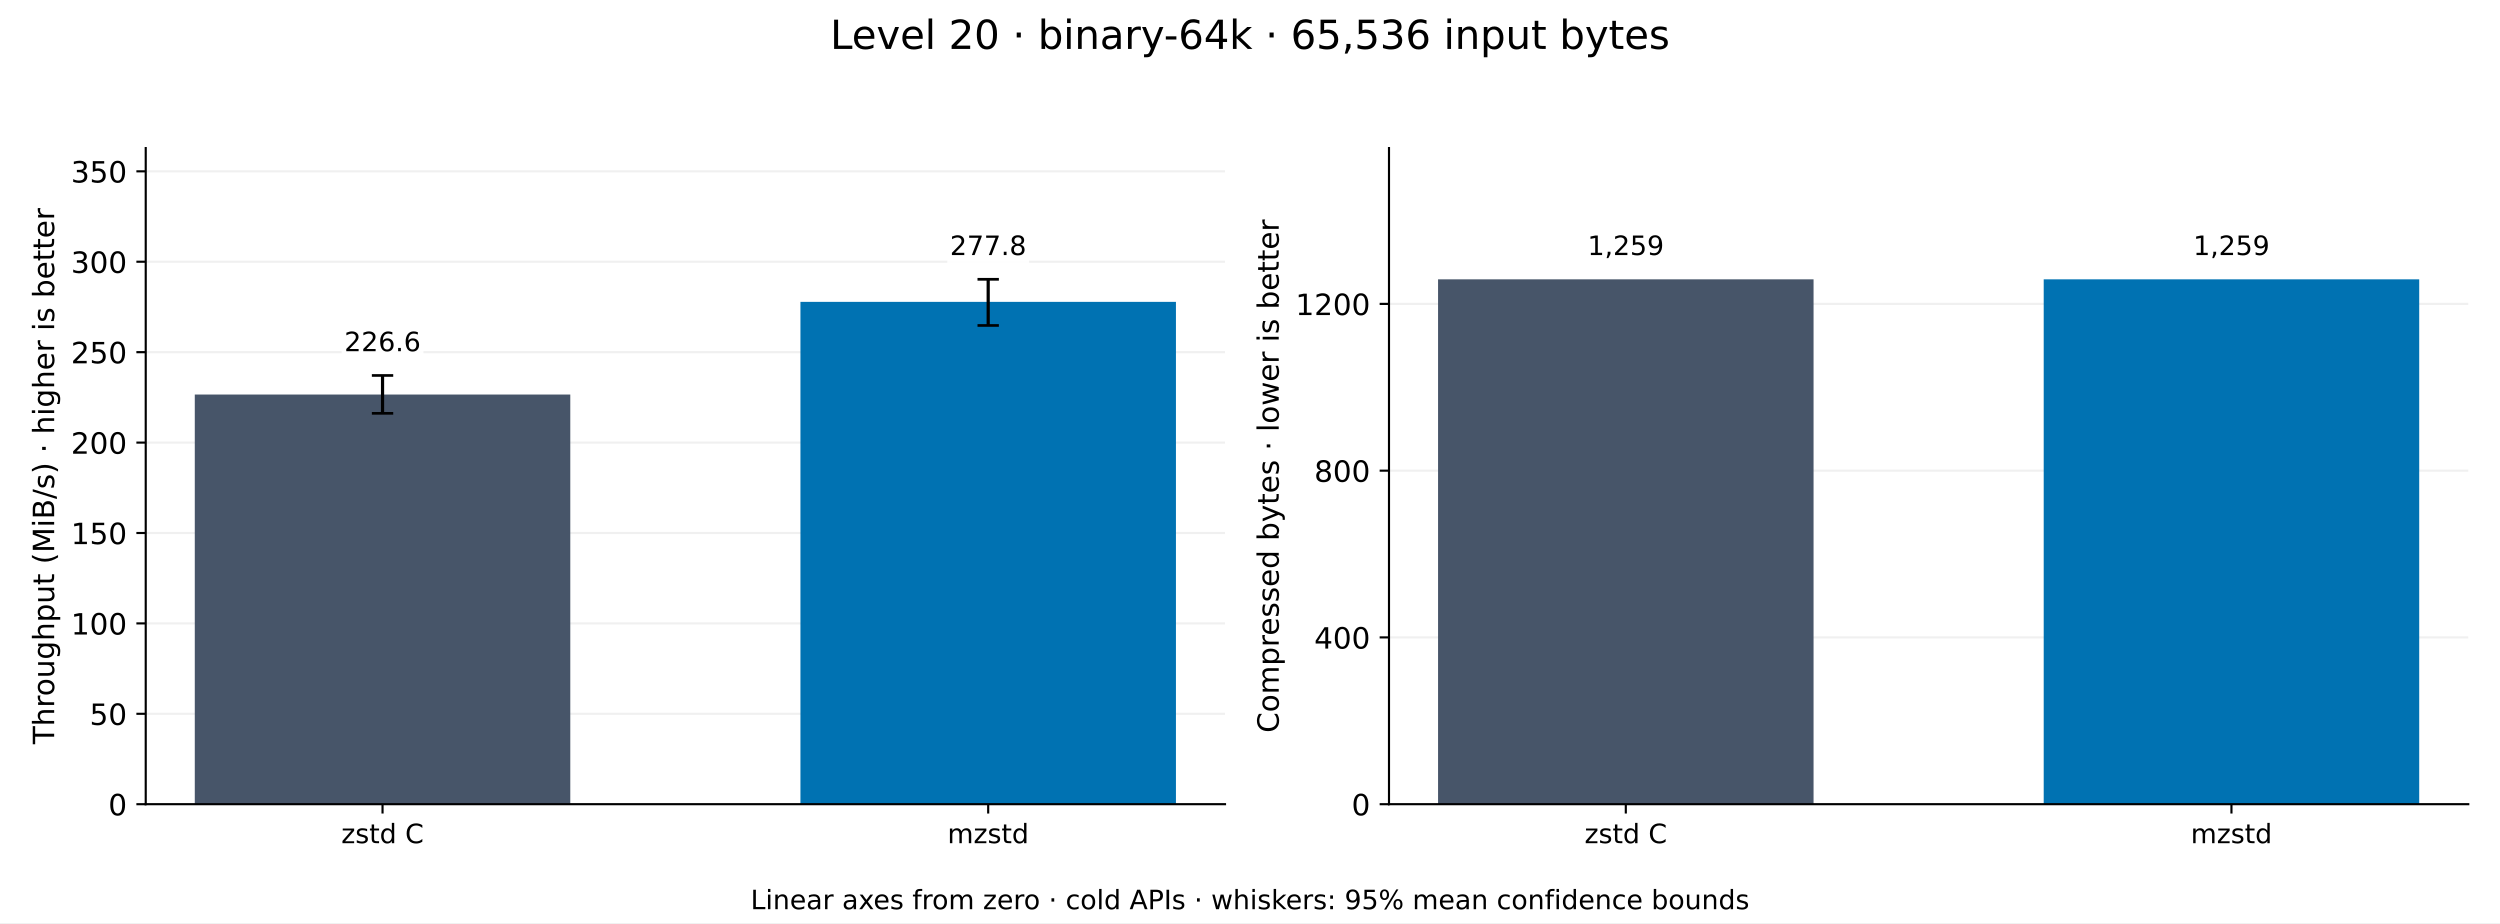
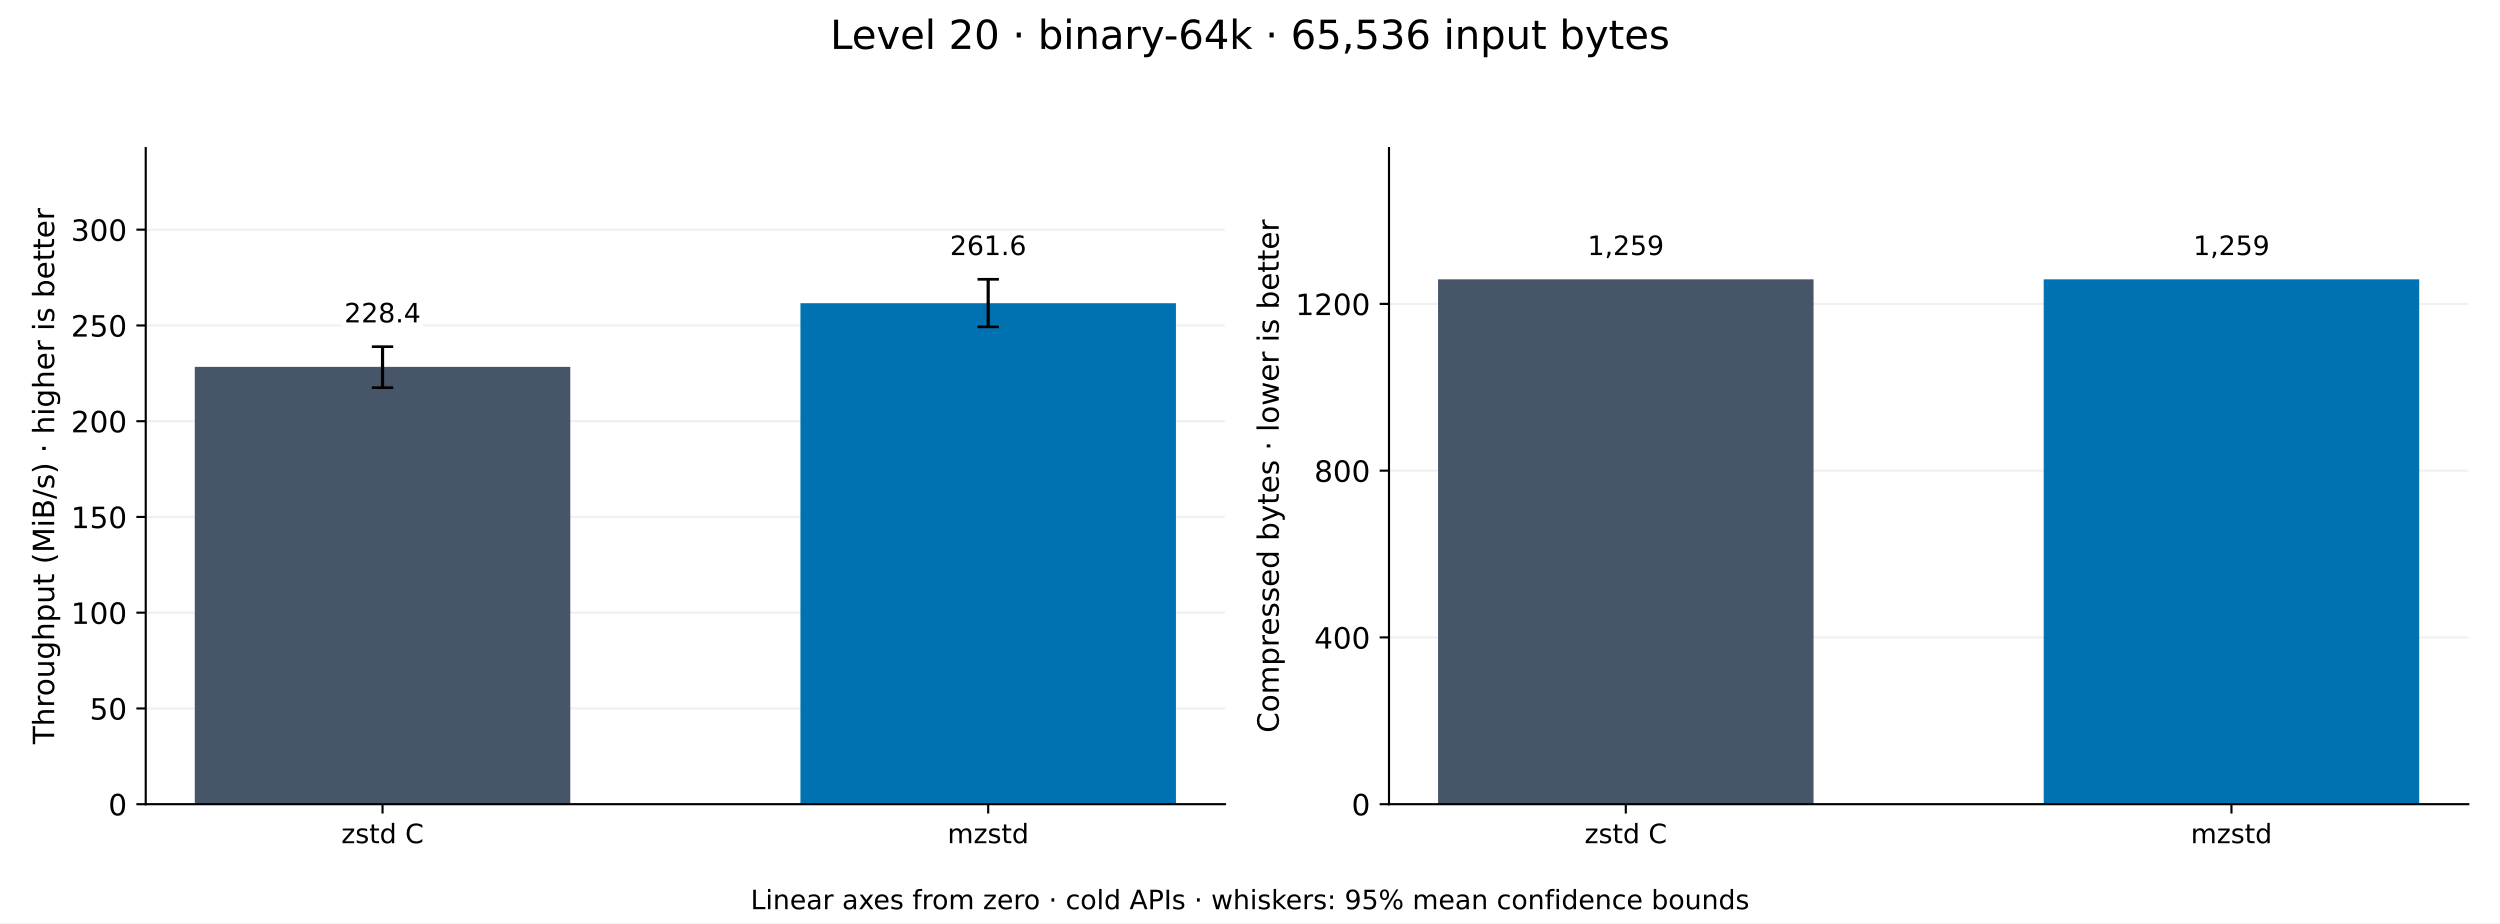
<svg xmlns="http://www.w3.org/2000/svg" xmlns:xlink="http://www.w3.org/1999/xlink" width="936pt" height="345.6pt" viewBox="0 0 936 345.6" version="1.1">
  <defs>
    <style type="text/css">*{stroke-linejoin: round; stroke-linecap: butt}</style>
  </defs>
  <g id="figure_1">
    <g id="patch_1">
      <path d="M 0 345.6 L 936 345.6 L 936 0 L 0 0 z " style="fill: #ffffff" />
    </g>
    <g id="axes_1">
      <g id="patch_2">
        <path d="M 54.56 301.088 L 458.64 301.088 L 458.64 55.44 L 54.56 55.44 z " style="fill: #ffffff" />
      </g>
      <g id="matplotlib.axis_1">
        <g id="xtick_1">
          <g id="line2d_1">
            <defs>
              <path id="mcbfd24ea1b" d="M 0 0 L 0 3.5 " style="stroke: #000000; stroke-width: 0.8" />
            </defs>
            <g>
              <use xlink:href="#mcbfd24ea1b" x="143.222" y="301.088" style="stroke: #000000; stroke-width: 0.8" />
            </g>
          </g>
          <g id="text_1">
            <text style="font-size: 10px; font-family: 'DejaVu Sans', 'Bitstream Vera Sans', 'Computer Modern Sans Serif', 'Lucida Grande', 'Verdana', 'Geneva', 'Lucid', 'Arial', 'Helvetica', 'Avant Garde', sans-serif; text-anchor: middle" x="143.222" y="315.686" transform="rotate(-0 143.2218 315.6864)">zstd C</text>
          </g>
        </g>
        <g id="xtick_2">
          <g id="line2d_2">
            <g>
              <use xlink:href="#mcbfd24ea1b" x="369.978" y="301.088" style="stroke: #000000; stroke-width: 0.8" />
            </g>
          </g>
          <g id="text_2">
            <text style="font-size: 10px; font-family: 'DejaVu Sans', 'Bitstream Vera Sans', 'Computer Modern Sans Serif', 'Lucida Grande', 'Verdana', 'Geneva', 'Lucid', 'Arial', 'Helvetica', 'Avant Garde', sans-serif; text-anchor: middle" x="369.978" y="315.686" transform="rotate(-0 369.9782 315.6864)">mzstd</text>
          </g>
        </g>
      </g>
      <g id="matplotlib.axis_2">
        <g id="ytick_1">
          <g id="line2d_3">
            <path d="M 54.56 301.088 L 458.64 301.088 " clip-path="url(#p4144bda285)" style="fill: none; stroke: #b0b0b0; stroke-opacity: 0.18; stroke-width: 0.8; stroke-linecap: square" />
          </g>
          <g id="line2d_4">
            <defs>
              <path id="m862e928616" d="M 0 0 L -3.5 0 " style="stroke: #000000; stroke-width: 0.8" />
            </defs>
            <g>
              <use xlink:href="#m862e928616" x="54.56" y="301.088" style="stroke: #000000; stroke-width: 0.8" />
            </g>
          </g>
          <g id="text_3">
            <text style="font-size: 11px; font-family: 'DejaVu Sans', 'Bitstream Vera Sans', 'Computer Modern Sans Serif', 'Lucida Grande', 'Verdana', 'Geneva', 'Lucid', 'Arial', 'Helvetica', 'Avant Garde', sans-serif; text-anchor: end" x="47.56" y="305.267" transform="rotate(-0 47.56 305.2671)">0</text>
          </g>
        </g>
        <g id="ytick_2">
          <g id="line2d_5">
-             <path d="M 54.56 267.24 L 458.64 267.24 " clip-path="url(#p4144bda285)" style="fill: none; stroke: #b0b0b0; stroke-opacity: 0.18; stroke-width: 0.8; stroke-linecap: square" />
+             <path d="M 54.56 265.239 L 458.64 265.239 " clip-path="url(#p4144bda285)" style="fill: none; stroke: #b0b0b0; stroke-opacity: 0.18; stroke-width: 0.8; stroke-linecap: square" />
          </g>
          <g id="line2d_6">
            <g>
-               <use xlink:href="#m862e928616" x="54.56" y="267.24" style="stroke: #000000; stroke-width: 0.8" />
+               <use xlink:href="#m862e928616" x="54.56" y="265.239" style="stroke: #000000; stroke-width: 0.8" />
            </g>
          </g>
          <g id="text_4">
-             <text style="font-size: 11px; font-family: 'DejaVu Sans', 'Bitstream Vera Sans', 'Computer Modern Sans Serif', 'Lucida Grande', 'Verdana', 'Geneva', 'Lucid', 'Arial', 'Helvetica', 'Avant Garde', sans-serif; text-anchor: end" x="47.56" y="271.42" transform="rotate(-0 47.56 271.4196)">50</text>
+             <text style="font-size: 11px; font-family: 'DejaVu Sans', 'Bitstream Vera Sans', 'Computer Modern Sans Serif', 'Lucida Grande', 'Verdana', 'Geneva', 'Lucid', 'Arial', 'Helvetica', 'Avant Garde', sans-serif; text-anchor: end" x="47.56" y="269.418" transform="rotate(-0 47.56 269.4185)">50</text>
          </g>
        </g>
        <g id="ytick_3">
          <g id="line2d_7">
-             <path d="M 54.56 233.393 L 458.64 233.393 " clip-path="url(#p4144bda285)" style="fill: none; stroke: #b0b0b0; stroke-opacity: 0.18; stroke-width: 0.8; stroke-linecap: square" />
+             <path d="M 54.56 229.391 L 458.64 229.391 " clip-path="url(#p4144bda285)" style="fill: none; stroke: #b0b0b0; stroke-opacity: 0.18; stroke-width: 0.8; stroke-linecap: square" />
          </g>
          <g id="line2d_8">
            <g>
-               <use xlink:href="#m862e928616" x="54.56" y="233.393" style="stroke: #000000; stroke-width: 0.8" />
+               <use xlink:href="#m862e928616" x="54.56" y="229.391" style="stroke: #000000; stroke-width: 0.8" />
            </g>
          </g>
          <g id="text_5">
-             <text style="font-size: 11px; font-family: 'DejaVu Sans', 'Bitstream Vera Sans', 'Computer Modern Sans Serif', 'Lucida Grande', 'Verdana', 'Geneva', 'Lucid', 'Arial', 'Helvetica', 'Avant Garde', sans-serif; text-anchor: end" x="47.56" y="237.572" transform="rotate(-0 47.56 237.572)">100</text>
+             <text style="font-size: 11px; font-family: 'DejaVu Sans', 'Bitstream Vera Sans', 'Computer Modern Sans Serif', 'Lucida Grande', 'Verdana', 'Geneva', 'Lucid', 'Arial', 'Helvetica', 'Avant Garde', sans-serif; text-anchor: end" x="47.56" y="233.57" transform="rotate(-0 47.56 233.5698)">100</text>
          </g>
        </g>
        <g id="ytick_4">
          <g id="line2d_9">
-             <path d="M 54.56 199.545 L 458.64 199.545 " clip-path="url(#p4144bda285)" style="fill: none; stroke: #b0b0b0; stroke-opacity: 0.18; stroke-width: 0.8; stroke-linecap: square" />
+             <path d="M 54.56 193.542 L 458.64 193.542 " clip-path="url(#p4144bda285)" style="fill: none; stroke: #b0b0b0; stroke-opacity: 0.18; stroke-width: 0.8; stroke-linecap: square" />
          </g>
          <g id="line2d_10">
            <g>
-               <use xlink:href="#m862e928616" x="54.56" y="199.545" style="stroke: #000000; stroke-width: 0.8" />
+               <use xlink:href="#m862e928616" x="54.56" y="193.542" style="stroke: #000000; stroke-width: 0.8" />
            </g>
          </g>
          <g id="text_6">
-             <text style="font-size: 11px; font-family: 'DejaVu Sans', 'Bitstream Vera Sans', 'Computer Modern Sans Serif', 'Lucida Grande', 'Verdana', 'Geneva', 'Lucid', 'Arial', 'Helvetica', 'Avant Garde', sans-serif; text-anchor: end" x="47.56" y="203.724" transform="rotate(-0 47.56 203.7244)">150</text>
+             <text style="font-size: 11px; font-family: 'DejaVu Sans', 'Bitstream Vera Sans', 'Computer Modern Sans Serif', 'Lucida Grande', 'Verdana', 'Geneva', 'Lucid', 'Arial', 'Helvetica', 'Avant Garde', sans-serif; text-anchor: end" x="47.56" y="197.721" transform="rotate(-0 47.56 197.7211)">150</text>
          </g>
        </g>
        <g id="ytick_5">
          <g id="line2d_11">
-             <path d="M 54.56 165.698 L 458.64 165.698 " clip-path="url(#p4144bda285)" style="fill: none; stroke: #b0b0b0; stroke-opacity: 0.18; stroke-width: 0.8; stroke-linecap: square" />
+             <path d="M 54.56 157.693 L 458.64 157.693 " clip-path="url(#p4144bda285)" style="fill: none; stroke: #b0b0b0; stroke-opacity: 0.18; stroke-width: 0.8; stroke-linecap: square" />
          </g>
          <g id="line2d_12">
            <g>
-               <use xlink:href="#m862e928616" x="54.56" y="165.698" style="stroke: #000000; stroke-width: 0.8" />
+               <use xlink:href="#m862e928616" x="54.56" y="157.693" style="stroke: #000000; stroke-width: 0.8" />
            </g>
          </g>
          <g id="text_7">
-             <text style="font-size: 11px; font-family: 'DejaVu Sans', 'Bitstream Vera Sans', 'Computer Modern Sans Serif', 'Lucida Grande', 'Verdana', 'Geneva', 'Lucid', 'Arial', 'Helvetica', 'Avant Garde', sans-serif; text-anchor: end" x="47.56" y="169.877" transform="rotate(-0 47.56 169.8768)">200</text>
+             <text style="font-size: 11px; font-family: 'DejaVu Sans', 'Bitstream Vera Sans', 'Computer Modern Sans Serif', 'Lucida Grande', 'Verdana', 'Geneva', 'Lucid', 'Arial', 'Helvetica', 'Avant Garde', sans-serif; text-anchor: end" x="47.56" y="161.872" transform="rotate(-0 47.56 161.8724)">200</text>
          </g>
        </g>
        <g id="ytick_6">
          <g id="line2d_13">
-             <path d="M 54.56 131.85 L 458.64 131.85 " clip-path="url(#p4144bda285)" style="fill: none; stroke: #b0b0b0; stroke-opacity: 0.18; stroke-width: 0.8; stroke-linecap: square" />
+             <path d="M 54.56 121.845 L 458.64 121.845 " clip-path="url(#p4144bda285)" style="fill: none; stroke: #b0b0b0; stroke-opacity: 0.18; stroke-width: 0.8; stroke-linecap: square" />
          </g>
          <g id="line2d_14">
            <g>
-               <use xlink:href="#m862e928616" x="54.56" y="131.85" style="stroke: #000000; stroke-width: 0.8" />
+               <use xlink:href="#m862e928616" x="54.56" y="121.845" style="stroke: #000000; stroke-width: 0.8" />
            </g>
          </g>
          <g id="text_8">
-             <text style="font-size: 11px; font-family: 'DejaVu Sans', 'Bitstream Vera Sans', 'Computer Modern Sans Serif', 'Lucida Grande', 'Verdana', 'Geneva', 'Lucid', 'Arial', 'Helvetica', 'Avant Garde', sans-serif; text-anchor: end" x="47.56" y="136.029" transform="rotate(-0 47.56 136.0293)">250</text>
+             <text style="font-size: 11px; font-family: 'DejaVu Sans', 'Bitstream Vera Sans', 'Computer Modern Sans Serif', 'Lucida Grande', 'Verdana', 'Geneva', 'Lucid', 'Arial', 'Helvetica', 'Avant Garde', sans-serif; text-anchor: end" x="47.56" y="126.024" transform="rotate(-0 47.56 126.0238)">250</text>
          </g>
        </g>
        <g id="ytick_7">
          <g id="line2d_15">
-             <path d="M 54.56 98.003 L 458.64 98.003 " clip-path="url(#p4144bda285)" style="fill: none; stroke: #b0b0b0; stroke-opacity: 0.18; stroke-width: 0.8; stroke-linecap: square" />
+             <path d="M 54.56 85.996 L 458.64 85.996 " clip-path="url(#p4144bda285)" style="fill: none; stroke: #b0b0b0; stroke-opacity: 0.18; stroke-width: 0.8; stroke-linecap: square" />
          </g>
          <g id="line2d_16">
            <g>
-               <use xlink:href="#m862e928616" x="54.56" y="98.003" style="stroke: #000000; stroke-width: 0.8" />
+               <use xlink:href="#m862e928616" x="54.56" y="85.996" style="stroke: #000000; stroke-width: 0.8" />
            </g>
          </g>
          <g id="text_9">
-             <text style="font-size: 11px; font-family: 'DejaVu Sans', 'Bitstream Vera Sans', 'Computer Modern Sans Serif', 'Lucida Grande', 'Verdana', 'Geneva', 'Lucid', 'Arial', 'Helvetica', 'Avant Garde', sans-serif; text-anchor: end" x="47.56" y="102.182" transform="rotate(-0 47.56 102.1817)">300</text>
-           </g>
-         </g>
-         <g id="ytick_8">
-           <g id="line2d_17">
-             <path d="M 54.56 64.155 L 458.64 64.155 " clip-path="url(#p4144bda285)" style="fill: none; stroke: #b0b0b0; stroke-opacity: 0.18; stroke-width: 0.8; stroke-linecap: square" />
-           </g>
-           <g id="line2d_18">
-             <g>
-               <use xlink:href="#m862e928616" x="54.56" y="64.155" style="stroke: #000000; stroke-width: 0.8" />
-             </g>
-           </g>
-           <g id="text_10">
-             <text style="font-size: 11px; font-family: 'DejaVu Sans', 'Bitstream Vera Sans', 'Computer Modern Sans Serif', 'Lucida Grande', 'Verdana', 'Geneva', 'Lucid', 'Arial', 'Helvetica', 'Avant Garde', sans-serif; text-anchor: end" x="47.56" y="68.334" transform="rotate(-0 47.56 68.3341)">350</text>
-           </g>
-         </g>
-         <g id="text_11">
+             <text style="font-size: 11px; font-family: 'DejaVu Sans', 'Bitstream Vera Sans', 'Computer Modern Sans Serif', 'Lucida Grande', 'Verdana', 'Geneva', 'Lucid', 'Arial', 'Helvetica', 'Avant Garde', sans-serif; text-anchor: end" x="47.56" y="90.175" transform="rotate(-0 47.56 90.17507)">300</text>
+           </g>
+         </g>
+         <g id="text_10">
          <text style="font-size: 11px; font-family: 'DejaVu Sans', 'Bitstream Vera Sans', 'Computer Modern Sans Serif', 'Lucida Grande', 'Verdana', 'Geneva', 'Lucid', 'Arial', 'Helvetica', 'Avant Garde', sans-serif; text-anchor: middle" x="20.276" y="178.264" transform="rotate(-90 20.27609 178.264)">Throughput (MiB/s) · higher is better</text>
        </g>
      </g>
      <g id="patch_3">
-         <path d="M 72.927 301.088 L 213.516 301.088 L 213.516 147.71 L 72.927 147.71 z " clip-path="url(#p4144bda285)" style="fill: #475569" />
+         <path d="M 72.927 301.088 L 213.516 301.088 L 213.516 137.35 L 72.927 137.35 z " clip-path="url(#p4144bda285)" style="fill: #475569" />
      </g>
      <g id="patch_4">
-         <path d="M 299.684 301.088 L 440.273 301.088 L 440.273 113.026 L 299.684 113.026 z " clip-path="url(#p4144bda285)" style="fill: #0072b2" />
+         <path d="M 299.684 301.088 L 440.273 301.088 L 440.273 113.51 L 299.684 113.51 z " clip-path="url(#p4144bda285)" style="fill: #0072b2" />
      </g>
      <g id="LineCollection_1">
-         <path d="M 143.222 154.76 L 143.222 140.575 " clip-path="url(#p4144bda285)" style="fill: none; stroke: #000000; stroke-width: 1.2" />
-         <path d="M 369.978 121.862 L 369.978 104.57 " clip-path="url(#p4144bda285)" style="fill: none; stroke: #000000; stroke-width: 1.2" />
-       </g>
-       <g id="line2d_19">
+         <path d="M 143.222 145.134 L 143.222 129.788 " clip-path="url(#p4144bda285)" style="fill: none; stroke: #000000; stroke-width: 1.2" />
+         <path d="M 369.978 122.387 L 369.978 104.57 " clip-path="url(#p4144bda285)" style="fill: none; stroke: #000000; stroke-width: 1.2" />
+       </g>
+       <g id="line2d_17">
        <defs>
          <path id="mf7f69e77f0" d="M 4 0 L -4 -0 " style="stroke: #000000" />
        </defs>
        <g clip-path="url(#p4144bda285)">
-           <use xlink:href="#mf7f69e77f0" x="143.222" y="154.76" style="fill: #1f77b4; stroke: #000000" />
-           <use xlink:href="#mf7f69e77f0" x="369.978" y="121.862" style="fill: #1f77b4; stroke: #000000" />
-         </g>
-       </g>
-       <g id="line2d_20">
+           <use xlink:href="#mf7f69e77f0" x="143.222" y="145.134" style="fill: #1f77b4; stroke: #000000" />
+           <use xlink:href="#mf7f69e77f0" x="369.978" y="122.387" style="fill: #1f77b4; stroke: #000000" />
+         </g>
+       </g>
+       <g id="line2d_18">
        <g clip-path="url(#p4144bda285)">
-           <use xlink:href="#mf7f69e77f0" x="143.222" y="140.575" style="fill: #1f77b4; stroke: #000000" />
+           <use xlink:href="#mf7f69e77f0" x="143.222" y="129.788" style="fill: #1f77b4; stroke: #000000" />
          <use xlink:href="#mf7f69e77f0" x="369.978" y="104.57" style="fill: #1f77b4; stroke: #000000" />
        </g>
      </g>
      <g id="patch_5">
        <path d="M 54.56 301.088 L 54.56 55.44 " style="fill: none; stroke: #000000; stroke-width: 0.8; stroke-linejoin: miter; stroke-linecap: square" />
      </g>
      <g id="patch_6">
        <path d="M 54.56 301.088 L 458.64 301.088 " style="fill: none; stroke: #000000; stroke-width: 0.8; stroke-linejoin: miter; stroke-linecap: square" />
      </g>
+       <g id="text_11">
+         <g id="patch_7">
+           <path d="M 127.908 123.788 L 158.536 123.788 L 158.536 112.11 L 127.908 112.11 z " style="fill: #ffffff; opacity: 0.9" />
+         </g>
+         <text style="font-size: 10px; font-family: 'DejaVu Sans', 'Bitstream Vera Sans', 'Computer Modern Sans Serif', 'Lucida Grande', 'Verdana', 'Geneva', 'Lucid', 'Arial', 'Helvetica', 'Avant Garde', sans-serif; text-anchor: middle" x="143.222" y="120.709" transform="rotate(-0 143.2218 120.7085)">228.4</text>
+       </g>
      <g id="text_12">
-         <g id="patch_7">
-           <path d="M 127.908 134.575 L 158.536 134.575 L 158.536 122.896 L 127.908 122.896 z " style="fill: #ffffff; opacity: 0.9" />
-         </g>
-         <text style="font-size: 10px; font-family: 'DejaVu Sans', 'Bitstream Vera Sans', 'Computer Modern Sans Serif', 'Lucida Grande', 'Verdana', 'Geneva', 'Lucid', 'Arial', 'Helvetica', 'Avant Garde', sans-serif; text-anchor: middle" x="143.222" y="131.495" transform="rotate(-0 143.2218 131.4949)">226.6</text>
-       </g>
-       <g id="text_13">
        <g id="patch_8">
          <path d="M 354.664 98.57 L 385.292 98.57 L 385.292 86.891 L 354.664 86.891 z " style="fill: #ffffff; opacity: 0.9" />
        </g>
-         <text style="font-size: 10px; font-family: 'DejaVu Sans', 'Bitstream Vera Sans', 'Computer Modern Sans Serif', 'Lucida Grande', 'Verdana', 'Geneva', 'Lucid', 'Arial', 'Helvetica', 'Avant Garde', sans-serif; text-anchor: middle" x="369.978" y="95.49" transform="rotate(-0 369.9782 95.48991)">277.8</text>
+         <text style="font-size: 10px; font-family: 'DejaVu Sans', 'Bitstream Vera Sans', 'Computer Modern Sans Serif', 'Lucida Grande', 'Verdana', 'Geneva', 'Lucid', 'Arial', 'Helvetica', 'Avant Garde', sans-serif; text-anchor: middle" x="369.978" y="95.49" transform="rotate(-0 369.9782 95.48991)">261.6</text>
      </g>
    </g>
    <g id="axes_2">
      <g id="patch_9">
        <path d="M 520.04 301.088 L 924.12 301.088 L 924.12 55.44 L 520.04 55.44 z " style="fill: #ffffff" />
      </g>
      <g id="matplotlib.axis_3">
        <g id="xtick_3">
+           <g id="line2d_19">
+             <g>
+               <use xlink:href="#mcbfd24ea1b" x="608.702" y="301.088" style="stroke: #000000; stroke-width: 0.8" />
+             </g>
+           </g>
+           <g id="text_13">
+             <text style="font-size: 10px; font-family: 'DejaVu Sans', 'Bitstream Vera Sans', 'Computer Modern Sans Serif', 'Lucida Grande', 'Verdana', 'Geneva', 'Lucid', 'Arial', 'Helvetica', 'Avant Garde', sans-serif; text-anchor: middle" x="608.702" y="315.686" transform="rotate(-0 608.7018 315.6864)">zstd C</text>
+           </g>
+         </g>
+         <g id="xtick_4">
+           <g id="line2d_20">
+             <g>
+               <use xlink:href="#mcbfd24ea1b" x="835.458" y="301.088" style="stroke: #000000; stroke-width: 0.8" />
+             </g>
+           </g>
+           <g id="text_14">
+             <text style="font-size: 10px; font-family: 'DejaVu Sans', 'Bitstream Vera Sans', 'Computer Modern Sans Serif', 'Lucida Grande', 'Verdana', 'Geneva', 'Lucid', 'Arial', 'Helvetica', 'Avant Garde', sans-serif; text-anchor: middle" x="835.458" y="315.686" transform="rotate(-0 835.4582 315.6864)">mzstd</text>
+           </g>
+         </g>
+       </g>
+       <g id="matplotlib.axis_4">
+         <g id="ytick_8">
          <g id="line2d_21">
-             <g>
-               <use xlink:href="#mcbfd24ea1b" x="608.702" y="301.088" style="stroke: #000000; stroke-width: 0.8" />
-             </g>
-           </g>
-           <g id="text_14">
-             <text style="font-size: 10px; font-family: 'DejaVu Sans', 'Bitstream Vera Sans', 'Computer Modern Sans Serif', 'Lucida Grande', 'Verdana', 'Geneva', 'Lucid', 'Arial', 'Helvetica', 'Avant Garde', sans-serif; text-anchor: middle" x="608.702" y="315.686" transform="rotate(-0 608.7018 315.6864)">zstd C</text>
-           </g>
-         </g>
-         <g id="xtick_4">
+             <path d="M 520.04 301.088 L 924.12 301.088 " clip-path="url(#p0b30c4d7f7)" style="fill: none; stroke: #b0b0b0; stroke-opacity: 0.18; stroke-width: 0.8; stroke-linecap: square" />
+           </g>
          <g id="line2d_22">
            <g>
-               <use xlink:href="#mcbfd24ea1b" x="835.458" y="301.088" style="stroke: #000000; stroke-width: 0.8" />
+               <use xlink:href="#m862e928616" x="520.04" y="301.088" style="stroke: #000000; stroke-width: 0.8" />
            </g>
          </g>
          <g id="text_15">
-             <text style="font-size: 10px; font-family: 'DejaVu Sans', 'Bitstream Vera Sans', 'Computer Modern Sans Serif', 'Lucida Grande', 'Verdana', 'Geneva', 'Lucid', 'Arial', 'Helvetica', 'Avant Garde', sans-serif; text-anchor: middle" x="835.458" y="315.686" transform="rotate(-0 835.4582 315.6864)">mzstd</text>
-           </g>
-         </g>
-       </g>
-       <g id="matplotlib.axis_4">
+             <text style="font-size: 11px; font-family: 'DejaVu Sans', 'Bitstream Vera Sans', 'Computer Modern Sans Serif', 'Lucida Grande', 'Verdana', 'Geneva', 'Lucid', 'Arial', 'Helvetica', 'Avant Garde', sans-serif; text-anchor: end" x="513.04" y="305.267" transform="rotate(-0 513.04 305.2671)">0</text>
+           </g>
+         </g>
        <g id="ytick_9">
          <g id="line2d_23">
-             <path d="M 520.04 301.088 L 924.12 301.088 " clip-path="url(#p0b30c4d7f7)" style="fill: none; stroke: #b0b0b0; stroke-opacity: 0.18; stroke-width: 0.8; stroke-linecap: square" />
+             <path d="M 520.04 238.652 L 924.12 238.652 " clip-path="url(#p0b30c4d7f7)" style="fill: none; stroke: #b0b0b0; stroke-opacity: 0.18; stroke-width: 0.8; stroke-linecap: square" />
          </g>
          <g id="line2d_24">
            <g>
-               <use xlink:href="#m862e928616" x="520.04" y="301.088" style="stroke: #000000; stroke-width: 0.8" />
+               <use xlink:href="#m862e928616" x="520.04" y="238.652" style="stroke: #000000; stroke-width: 0.8" />
            </g>
          </g>
          <g id="text_16">
-             <text style="font-size: 11px; font-family: 'DejaVu Sans', 'Bitstream Vera Sans', 'Computer Modern Sans Serif', 'Lucida Grande', 'Verdana', 'Geneva', 'Lucid', 'Arial', 'Helvetica', 'Avant Garde', sans-serif; text-anchor: end" x="513.04" y="305.267" transform="rotate(-0 513.04 305.2671)">0</text>
+             <text style="font-size: 11px; font-family: 'DejaVu Sans', 'Bitstream Vera Sans', 'Computer Modern Sans Serif', 'Lucida Grande', 'Verdana', 'Geneva', 'Lucid', 'Arial', 'Helvetica', 'Avant Garde', sans-serif; text-anchor: end" x="513.04" y="242.831" transform="rotate(-0 513.04 242.8308)">400</text>
          </g>
        </g>
        <g id="ytick_10">
          <g id="line2d_25">
-             <path d="M 520.04 238.652 L 924.12 238.652 " clip-path="url(#p0b30c4d7f7)" style="fill: none; stroke: #b0b0b0; stroke-opacity: 0.18; stroke-width: 0.8; stroke-linecap: square" />
+             <path d="M 520.04 176.215 L 924.12 176.215 " clip-path="url(#p0b30c4d7f7)" style="fill: none; stroke: #b0b0b0; stroke-opacity: 0.18; stroke-width: 0.8; stroke-linecap: square" />
          </g>
          <g id="line2d_26">
            <g>
-               <use xlink:href="#m862e928616" x="520.04" y="238.652" style="stroke: #000000; stroke-width: 0.8" />
+               <use xlink:href="#m862e928616" x="520.04" y="176.215" style="stroke: #000000; stroke-width: 0.8" />
            </g>
          </g>
          <g id="text_17">
-             <text style="font-size: 11px; font-family: 'DejaVu Sans', 'Bitstream Vera Sans', 'Computer Modern Sans Serif', 'Lucida Grande', 'Verdana', 'Geneva', 'Lucid', 'Arial', 'Helvetica', 'Avant Garde', sans-serif; text-anchor: end" x="513.04" y="242.831" transform="rotate(-0 513.04 242.8308)">400</text>
+             <text style="font-size: 11px; font-family: 'DejaVu Sans', 'Bitstream Vera Sans', 'Computer Modern Sans Serif', 'Lucida Grande', 'Verdana', 'Geneva', 'Lucid', 'Arial', 'Helvetica', 'Avant Garde', sans-serif; text-anchor: end" x="513.04" y="180.394" transform="rotate(-0 513.04 180.3944)">800</text>
          </g>
        </g>
        <g id="ytick_11">
          <g id="line2d_27">
-             <path d="M 520.04 176.215 L 924.12 176.215 " clip-path="url(#p0b30c4d7f7)" style="fill: none; stroke: #b0b0b0; stroke-opacity: 0.18; stroke-width: 0.8; stroke-linecap: square" />
+             <path d="M 520.04 113.779 L 924.12 113.779 " clip-path="url(#p0b30c4d7f7)" style="fill: none; stroke: #b0b0b0; stroke-opacity: 0.18; stroke-width: 0.8; stroke-linecap: square" />
          </g>
          <g id="line2d_28">
            <g>
-               <use xlink:href="#m862e928616" x="520.04" y="176.215" style="stroke: #000000; stroke-width: 0.8" />
+               <use xlink:href="#m862e928616" x="520.04" y="113.779" style="stroke: #000000; stroke-width: 0.8" />
            </g>
          </g>
          <g id="text_18">
-             <text style="font-size: 11px; font-family: 'DejaVu Sans', 'Bitstream Vera Sans', 'Computer Modern Sans Serif', 'Lucida Grande', 'Verdana', 'Geneva', 'Lucid', 'Arial', 'Helvetica', 'Avant Garde', sans-serif; text-anchor: end" x="513.04" y="180.394" transform="rotate(-0 513.04 180.3944)">800</text>
-           </g>
-         </g>
-         <g id="ytick_12">
-           <g id="line2d_29">
-             <path d="M 520.04 113.779 L 924.12 113.779 " clip-path="url(#p0b30c4d7f7)" style="fill: none; stroke: #b0b0b0; stroke-opacity: 0.18; stroke-width: 0.8; stroke-linecap: square" />
-           </g>
-           <g id="line2d_30">
-             <g>
-               <use xlink:href="#m862e928616" x="520.04" y="113.779" style="stroke: #000000; stroke-width: 0.8" />
-             </g>
-           </g>
-           <g id="text_19">
            <text style="font-size: 11px; font-family: 'DejaVu Sans', 'Bitstream Vera Sans', 'Computer Modern Sans Serif', 'Lucida Grande', 'Verdana', 'Geneva', 'Lucid', 'Arial', 'Helvetica', 'Avant Garde', sans-serif; text-anchor: end" x="513.04" y="117.958" transform="rotate(-0 513.04 117.9581)">1200</text>
          </g>
        </g>
-         <g id="text_20">
+         <g id="text_19">
          <text style="font-size: 11px; font-family: 'DejaVu Sans', 'Bitstream Vera Sans', 'Computer Modern Sans Serif', 'Lucida Grande', 'Verdana', 'Geneva', 'Lucid', 'Arial', 'Helvetica', 'Avant Garde', sans-serif; text-anchor: middle" x="478.757" y="178.264" transform="rotate(-90 478.7573 178.264)">Compressed bytes · lower is better</text>
        </g>
      </g>
      <g id="patch_10">
        <path d="M 538.407 301.088 L 678.996 301.088 L 678.996 104.57 L 538.407 104.57 z " clip-path="url(#p0b30c4d7f7)" style="fill: #475569" />
      </g>
      <g id="patch_11">
        <path d="M 765.164 301.088 L 905.753 301.088 L 905.753 104.57 L 765.164 104.57 z " clip-path="url(#p0b30c4d7f7)" style="fill: #0072b2" />
      </g>
      <g id="patch_12">
        <path d="M 520.04 301.088 L 520.04 55.44 " style="fill: none; stroke: #000000; stroke-width: 0.8; stroke-linejoin: miter; stroke-linecap: square" />
      </g>
      <g id="patch_13">
        <path d="M 520.04 301.088 L 924.12 301.088 " style="fill: none; stroke: #000000; stroke-width: 0.8; stroke-linejoin: miter; stroke-linecap: square" />
      </g>
-       <g id="text_21">
+       <g id="text_20">
        <g id="patch_14">
          <path d="M 593.388 98.57 L 624.016 98.57 L 624.016 86.891 L 593.388 86.891 z " style="fill: #ffffff; opacity: 0.9" />
        </g>
        <text style="font-size: 10px; font-family: 'DejaVu Sans', 'Bitstream Vera Sans', 'Computer Modern Sans Serif', 'Lucida Grande', 'Verdana', 'Geneva', 'Lucid', 'Arial', 'Helvetica', 'Avant Garde', sans-serif; text-anchor: middle" x="608.702" y="95.49" transform="rotate(-0 608.7018 95.48991)">1,259</text>
      </g>
-       <g id="text_22">
+       <g id="text_21">
        <g id="patch_15">
          <path d="M 820.144 98.57 L 850.772 98.57 L 850.772 86.891 L 820.144 86.891 z " style="fill: #ffffff; opacity: 0.9" />
        </g>
        <text style="font-size: 10px; font-family: 'DejaVu Sans', 'Bitstream Vera Sans', 'Computer Modern Sans Serif', 'Lucida Grande', 'Verdana', 'Geneva', 'Lucid', 'Arial', 'Helvetica', 'Avant Garde', sans-serif; text-anchor: middle" x="835.458" y="95.49" transform="rotate(-0 835.4582 95.48991)">1,259</text>
      </g>
    </g>
+     <g id="text_22">
+       <text style="font-size: 15px; font-family: 'DejaVu Sans', 'Bitstream Vera Sans', 'Computer Modern Sans Serif', 'Lucida Grande', 'Verdana', 'Geneva', 'Lucid', 'Arial', 'Helvetica', 'Avant Garde', sans-serif; text-anchor: middle" x="468" y="18.31" transform="rotate(-0 468 18.30966)">Level 20 · binary-64k · 65,536 input bytes</text>
+     </g>
    <g id="text_23">
-       <text style="font-size: 15px; font-family: 'DejaVu Sans', 'Bitstream Vera Sans', 'Computer Modern Sans Serif', 'Lucida Grande', 'Verdana', 'Geneva', 'Lucid', 'Arial', 'Helvetica', 'Avant Garde', sans-serif; text-anchor: middle" x="468" y="18.31" transform="rotate(-0 468 18.30966)">Level 20 · binary-64k · 65,536 input bytes</text>
-     </g>
-     <g id="text_24">
      <text style="font-size: 10px; font-family: 'DejaVu Sans', 'Bitstream Vera Sans', 'Computer Modern Sans Serif', 'Lucida Grande', 'Verdana', 'Geneva', 'Lucid', 'Arial', 'Helvetica', 'Avant Garde', sans-serif; text-anchor: middle" x="468" y="340.416" transform="rotate(-0 468 340.416)">Linear axes from zero · cold APIs · whiskers: 95% mean confidence bounds</text>
    </g>
  </g>
  <defs>
    <clipPath id="p4144bda285">
      <rect x="54.56" y="55.44" width="404.08" height="245.648" />
    </clipPath>
    <clipPath id="p0b30c4d7f7">
      <rect x="520.04" y="55.44" width="404.08" height="245.648" />
    </clipPath>
  </defs>
</svg>
